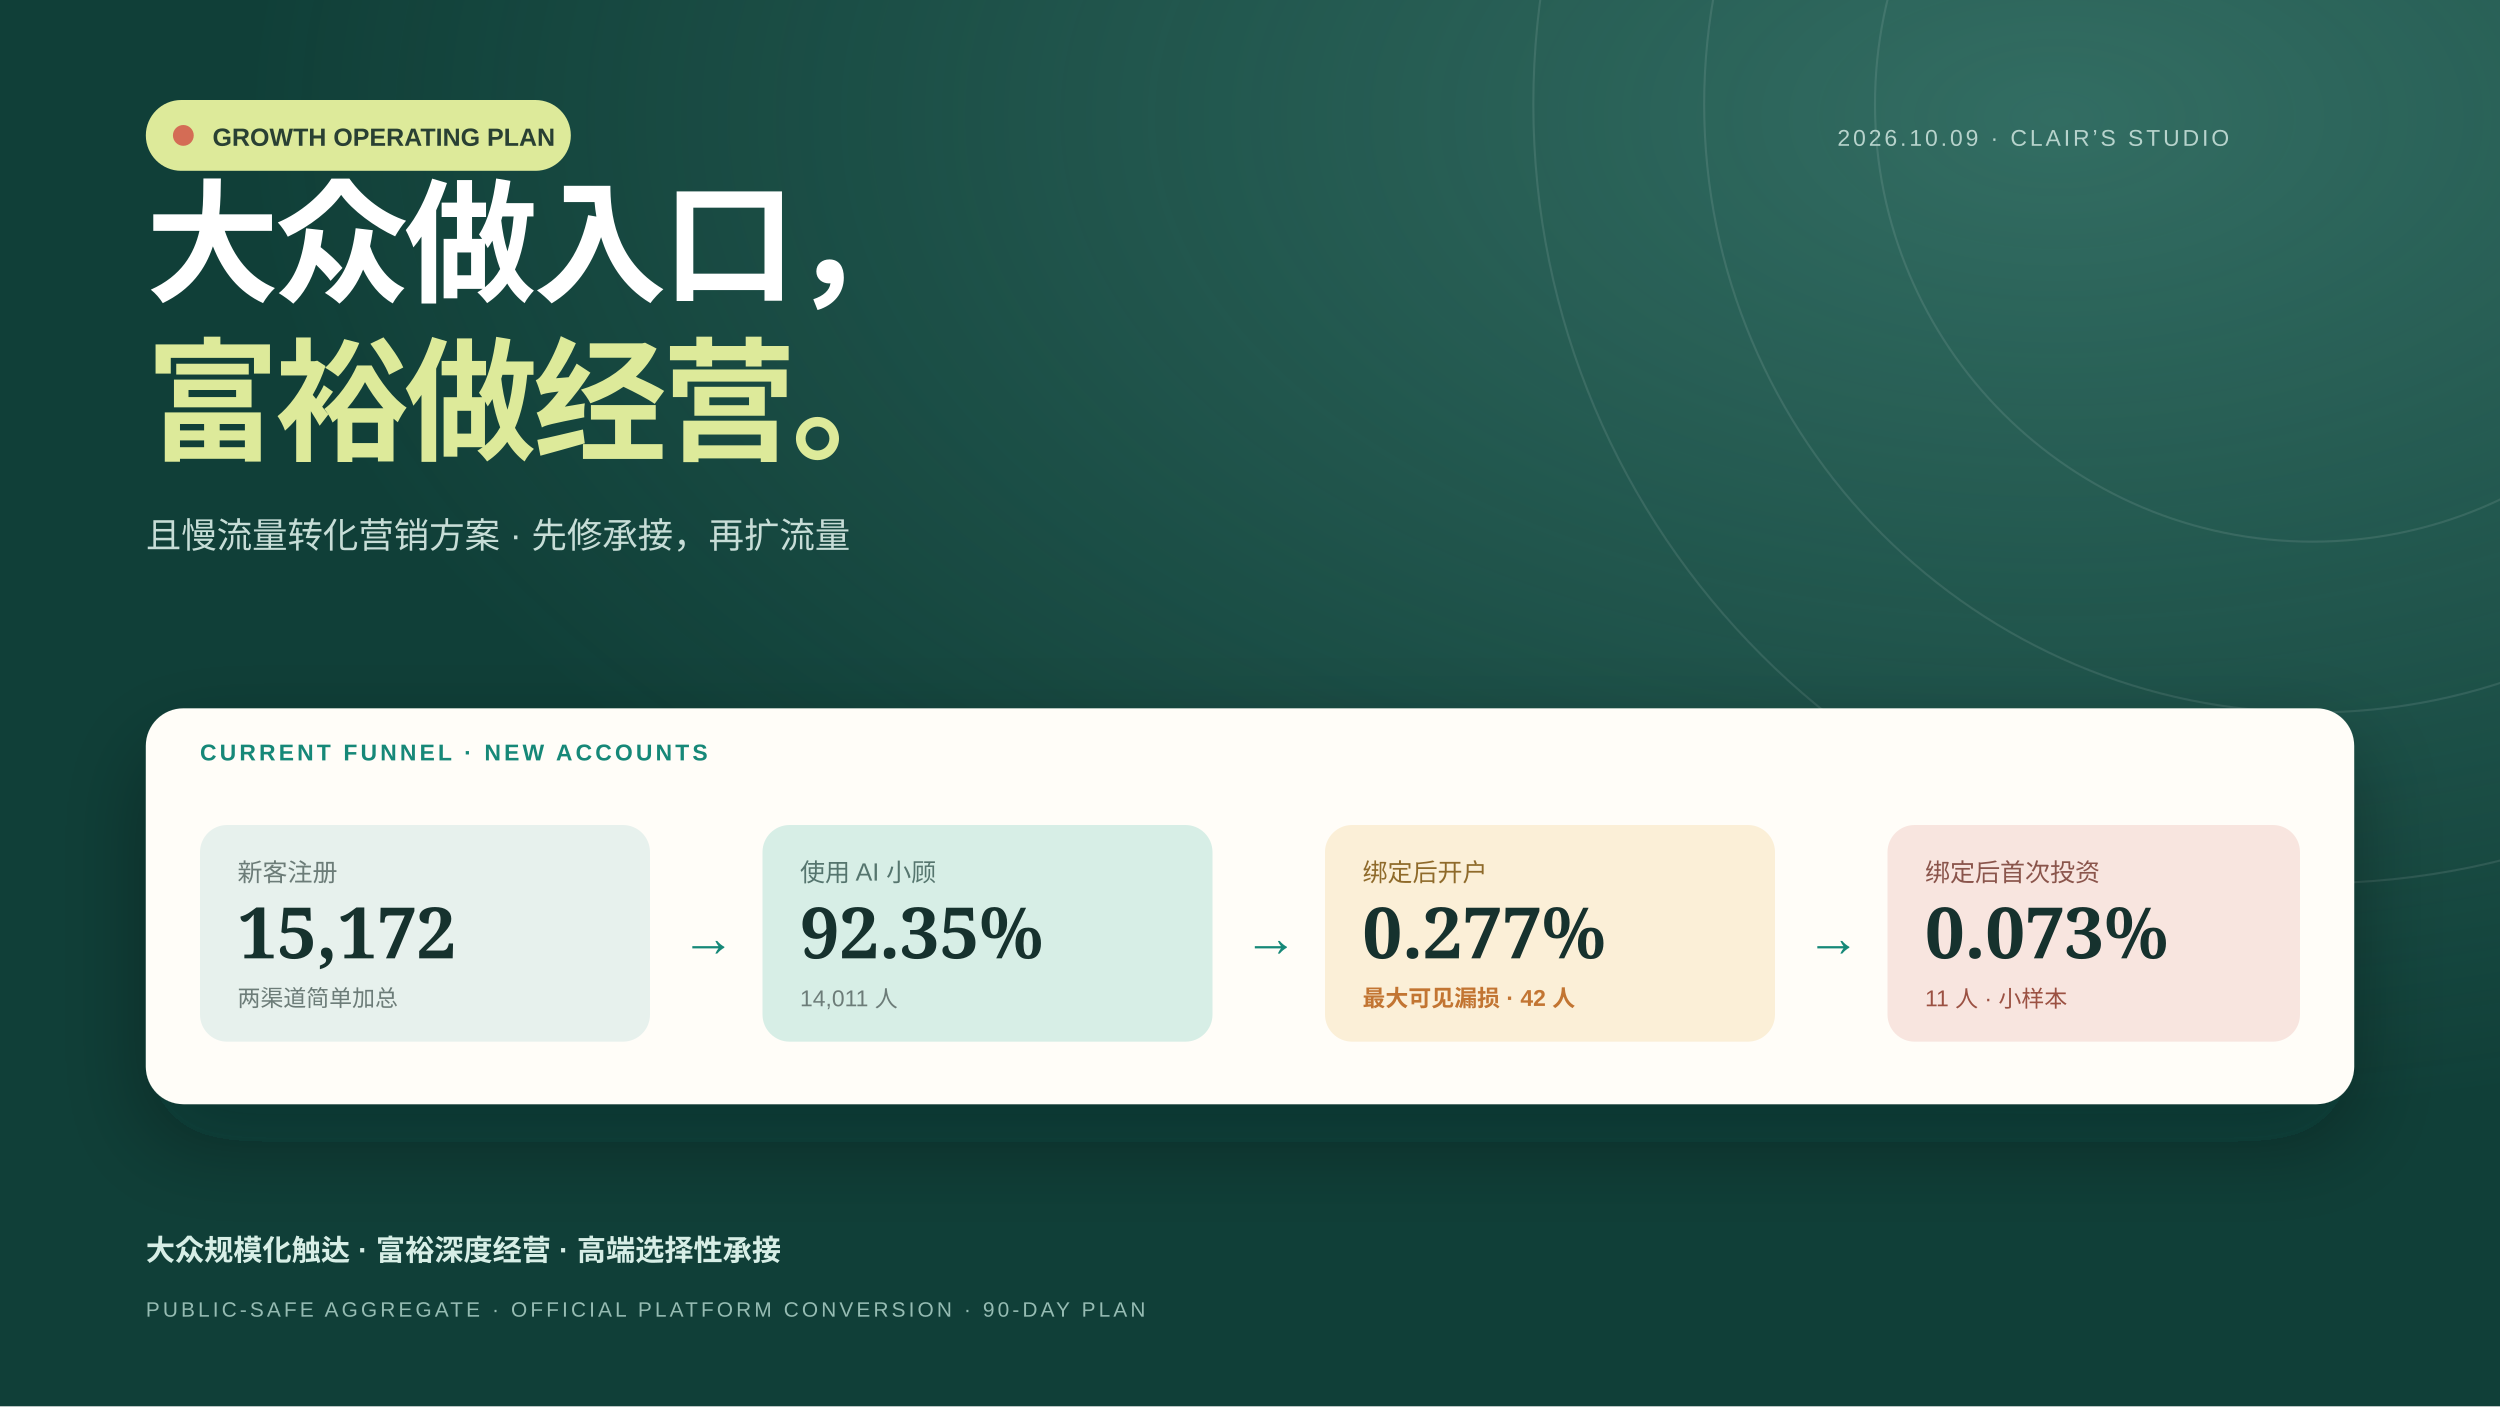
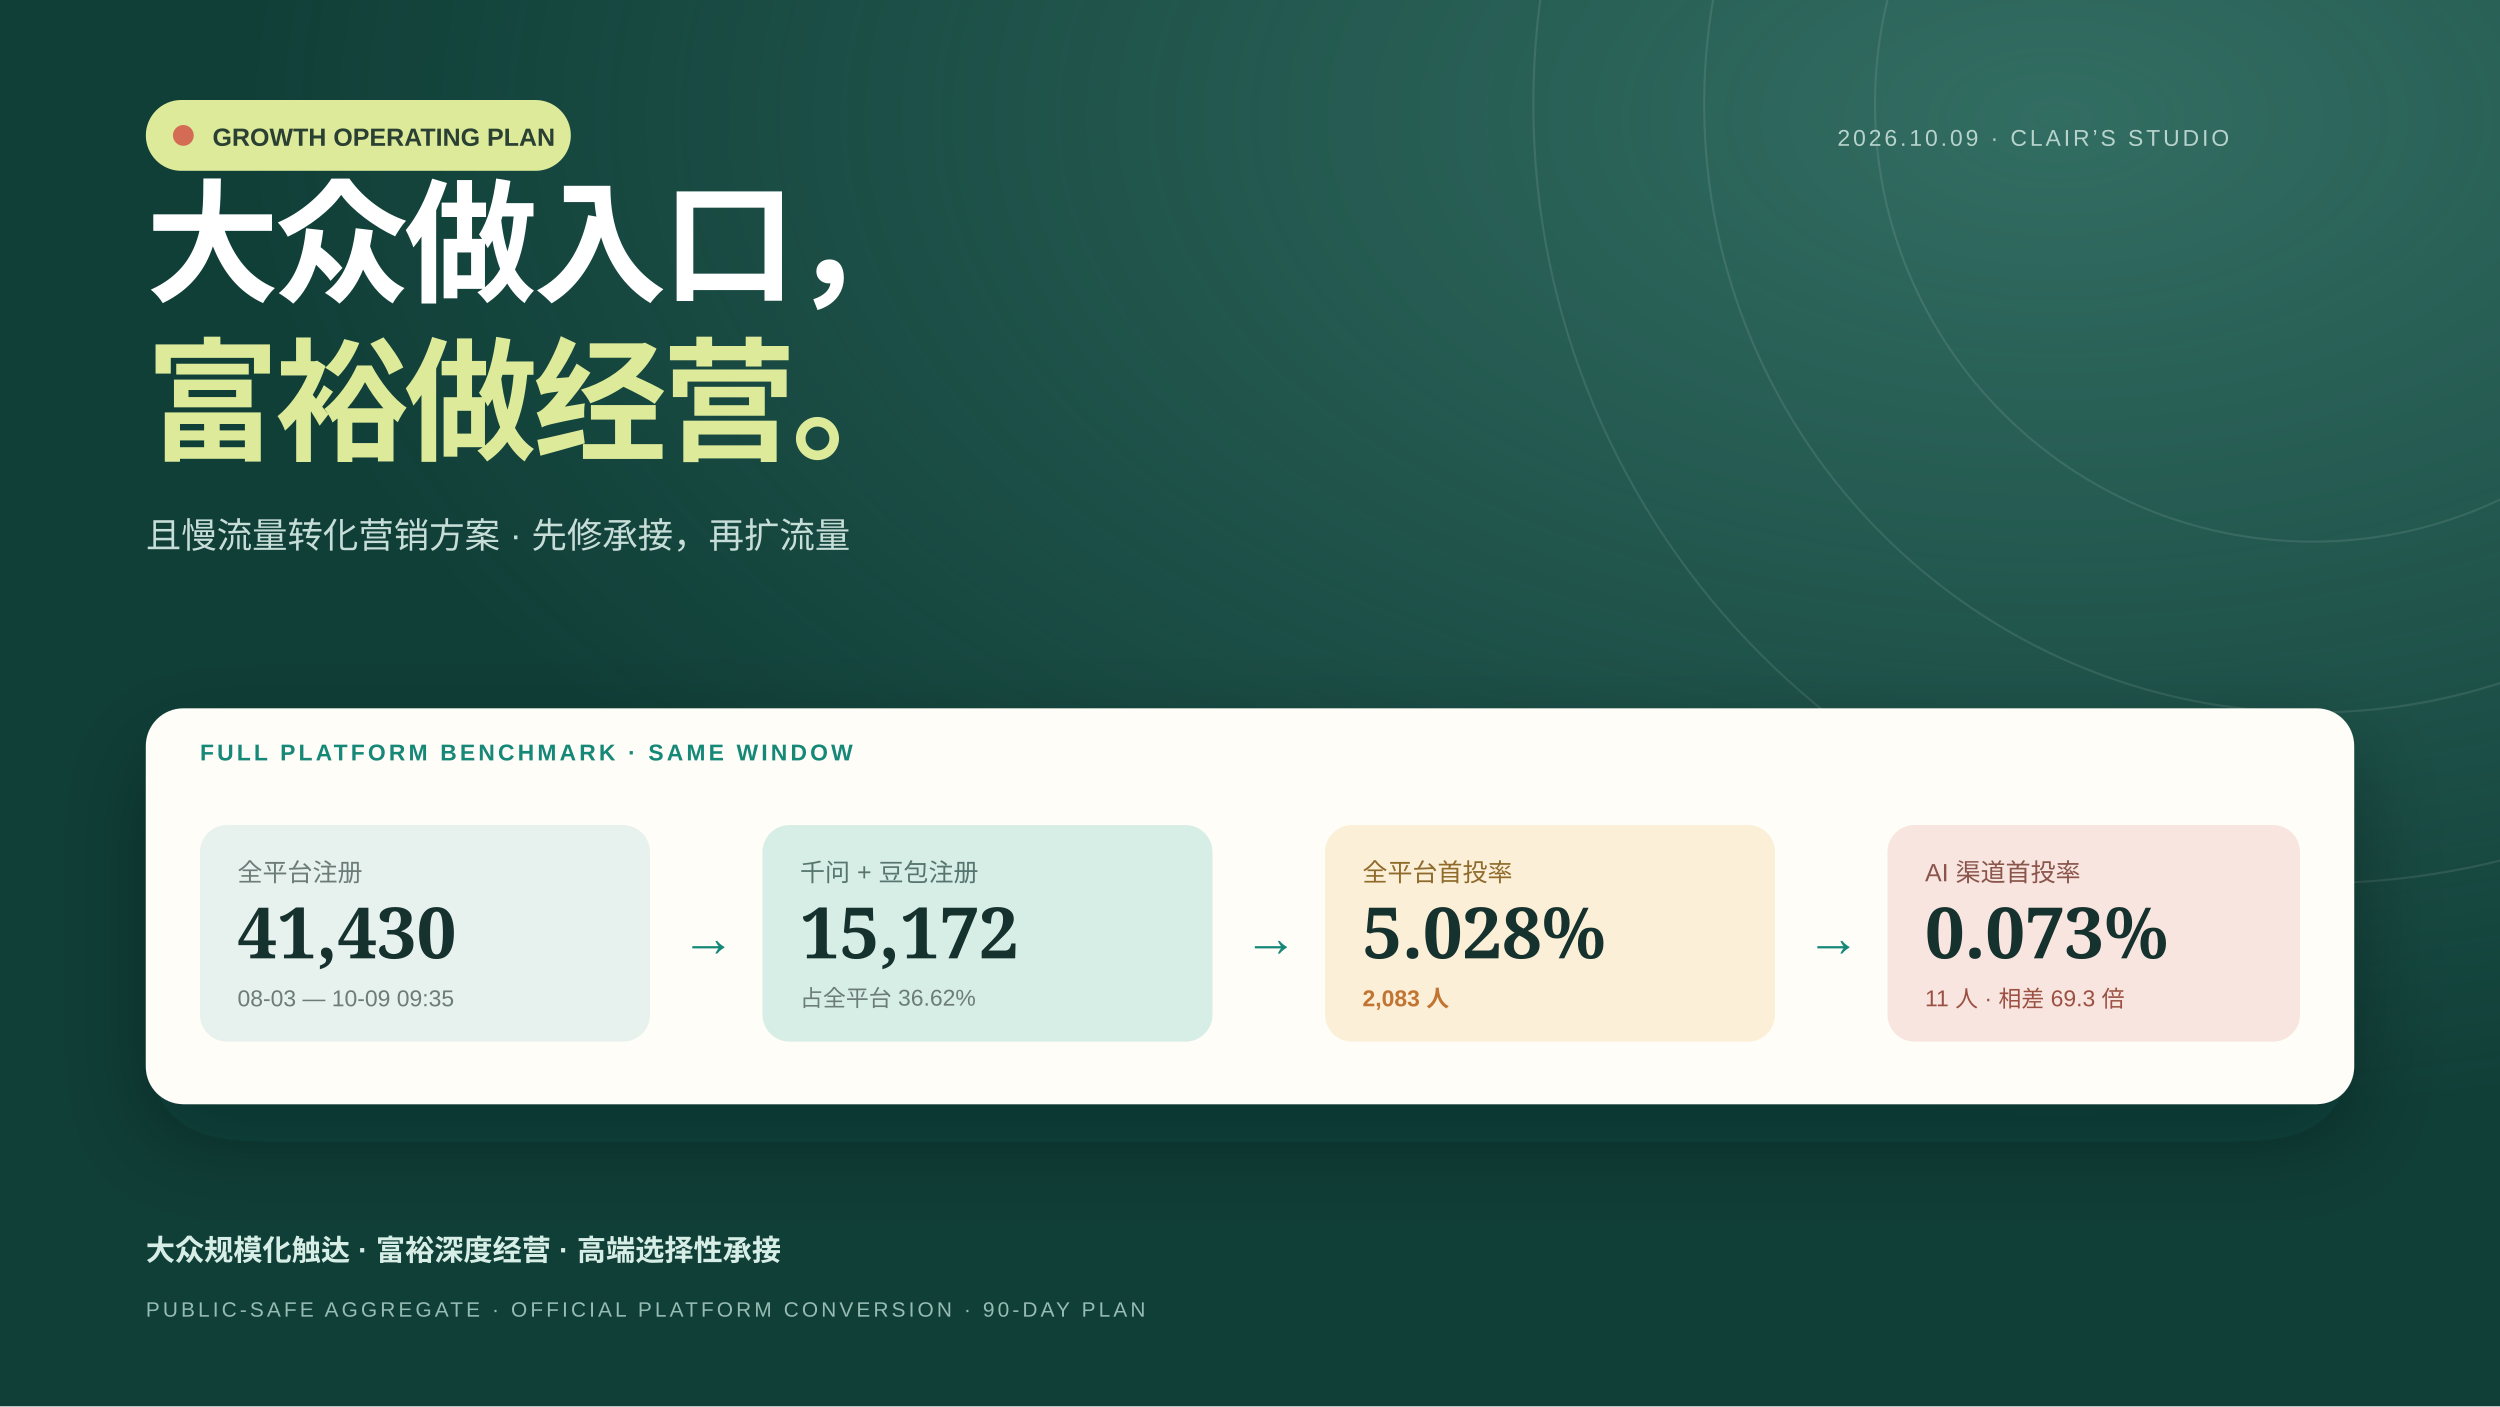
<svg xmlns="http://www.w3.org/2000/svg" width="1200" height="675" viewBox="0 0 1200 675" role="img" aria-labelledby="title desc">
  <defs>
    <radialGradient id="glow" cx="82%" cy="8%" r="72%">
      <stop stop-color="#83d9c5" stop-opacity=".30" />
      <stop offset="1" stop-color="#83d9c5" stop-opacity="0" />
    </radialGradient>
    <filter id="shadow" x="-20%" y="-30%" width="150%" height="180%">
      <feDropShadow dx="0" dy="18" stdDeviation="22" flood-color="#061d1a" flood-opacity=".34" />
    </filter>
  </defs>
  <rect width="1200" height="675" fill="#103f38" />
  <rect width="1200" height="675" fill="url(#glow)" />
  <g opacity=".10" fill="none" stroke="#fff">
    <circle cx="1110" cy="50" r="210" />
    <circle cx="1110" cy="50" r="292" />
    <circle cx="1110" cy="50" r="374" />
  </g>
  <g transform="translate(70 48)">
    <rect width="204" height="34" rx="17" fill="#ddea9a" />
    <circle cx="18" cy="17" r="5" fill="#d46c55" />
    <text x="32" y="22" font-family="Arial, 'PingFang SC', sans-serif" font-size="12" font-weight="700" fill="#294033">GROWTH OPERATING PLAN</text>
    <text x="1000" y="22" text-anchor="end" font-family="Arial, sans-serif" font-size="11" letter-spacing="1.4" fill="#b7d3cc">2026.10.09 · CLAIR’S STUDIO</text>
  </g>
  <g transform="translate(70 140)">
    <text font-family="Georgia, 'Songti SC', serif" font-size="64" font-weight="700" letter-spacing="-2" fill="#fff">
      <tspan x="0" y="0">大众做入口，</tspan>
      <tspan x="0" y="76" fill="#ddea9a">富裕做经营。</tspan>
    </text>
    <text y="123" font-family="Arial, 'PingFang SC', sans-serif" font-size="17" fill="#c7ddd7">且慢流量转化营销方案 · 先修承接，再扩流量</text>
  </g>
  <g transform="translate(70 340)" filter="url(#shadow)">
    <rect width="1060" height="190" rx="18" fill="#fffdf8" />
    <g transform="translate(26 25)" font-family="Arial, 'PingFang SC', sans-serif">
-       <text font-size="11" font-weight="700" letter-spacing="1.5" fill="#168878">CURRENT FUNNEL · NEW ACCOUNTS</text>
+       <text font-size="11" font-weight="700" letter-spacing="1.5" fill="#168878">FULL PLATFORM BENCHMARK · SAME WINDOW</text>
      <g transform="translate(0 31)">
        <rect width="216" height="104" rx="13" fill="#e7f1ed" />
-         <text x="18" y="27" font-size="12" fill="#6c7c78">新客注册</text>
-         <text x="18" y="64" font-family="Georgia, serif" font-size="34" font-weight="700" fill="#17302d">15,172</text>
-         <text x="18" y="87" font-size="11" fill="#6c7c78">两渠道简单加总</text>
+         <text x="18" y="27" font-size="12" fill="#6c7c78">全平台注册</text>
+         <text x="18" y="64" font-family="Georgia, serif" font-size="34" font-weight="700" fill="#17302d">41,430</text>
+         <text x="18" y="87" font-size="11" fill="#6c7c78">08-03 — 10-09 09:35</text>
      </g>
      <text x="231" y="94" font-size="26" fill="#168878">→</text>
      <g transform="translate(270 31)">
        <rect width="216" height="104" rx="13" fill="#d7eee6" />
-         <text x="18" y="27" font-size="12" fill="#55756e">使用 AI 小顾</text>
-         <text x="18" y="64" font-family="Georgia, serif" font-size="34" font-weight="700" fill="#17302d">92.35%</text>
-         <text x="18" y="87" font-size="11" fill="#6c7c78">14,011 人</text>
+         <text x="18" y="27" font-size="12" fill="#55756e">千问 + 豆包注册</text>
+         <text x="18" y="64" font-family="Georgia, serif" font-size="34" font-weight="700" fill="#17302d">15,172</text>
+         <text x="18" y="87" font-size="11" fill="#6c7c78">占全平台 36.62%</text>
      </g>
      <text x="501" y="94" font-size="26" fill="#168878">→</text>
      <g transform="translate(540 31)">
        <rect width="216" height="104" rx="13" fill="#fbefd7" />
-         <text x="18" y="27" font-size="12" fill="#8f6b2c">绑定后开户</text>
-         <text x="18" y="64" font-family="Georgia, serif" font-size="34" font-weight="700" fill="#17302d">0.277%</text>
-         <text x="18" y="87" font-size="11" font-weight="700" fill="#c27431">最大可见漏损 · 42 人</text>
+         <text x="18" y="27" font-size="12" fill="#8f6b2c">全平台首投率</text>
+         <text x="18" y="64" font-family="Georgia, serif" font-size="34" font-weight="700" fill="#17302d">5.028%</text>
+         <text x="18" y="87" font-size="11" font-weight="700" fill="#c27431">2,083 人</text>
      </g>
      <text x="771" y="94" font-size="26" fill="#168878">→</text>
      <g transform="translate(810 31)">
        <rect width="198" height="104" rx="13" fill="#f8e5df" />
-         <text x="18" y="27" font-size="12" fill="#8a544b">绑定后首次投资</text>
+         <text x="18" y="27" font-size="12" fill="#8a544b">AI 渠道首投率</text>
        <text x="18" y="64" font-family="Georgia, serif" font-size="34" font-weight="700" fill="#17302d">0.073%</text>
-         <text x="18" y="87" font-size="11" fill="#9b5143">11 人 · 小样本</text>
+         <text x="18" y="87" font-size="11" fill="#9b5143">11 人 · 相差 69.3 倍</text>
      </g>
    </g>
  </g>
  <text x="70" y="605" font-family="Arial, 'PingFang SC', sans-serif" font-size="14" font-weight="700" fill="#d7eee6">大众规模化触达 · 富裕深度经营 · 高端选择性承接</text>
  <text x="70" y="632" font-family="Arial, sans-serif" font-size="10" letter-spacing="1.5" fill="#96bcb3">PUBLIC-SAFE AGGREGATE · OFFICIAL PLATFORM CONVERSION · 90-DAY PLAN</text>
</svg>
